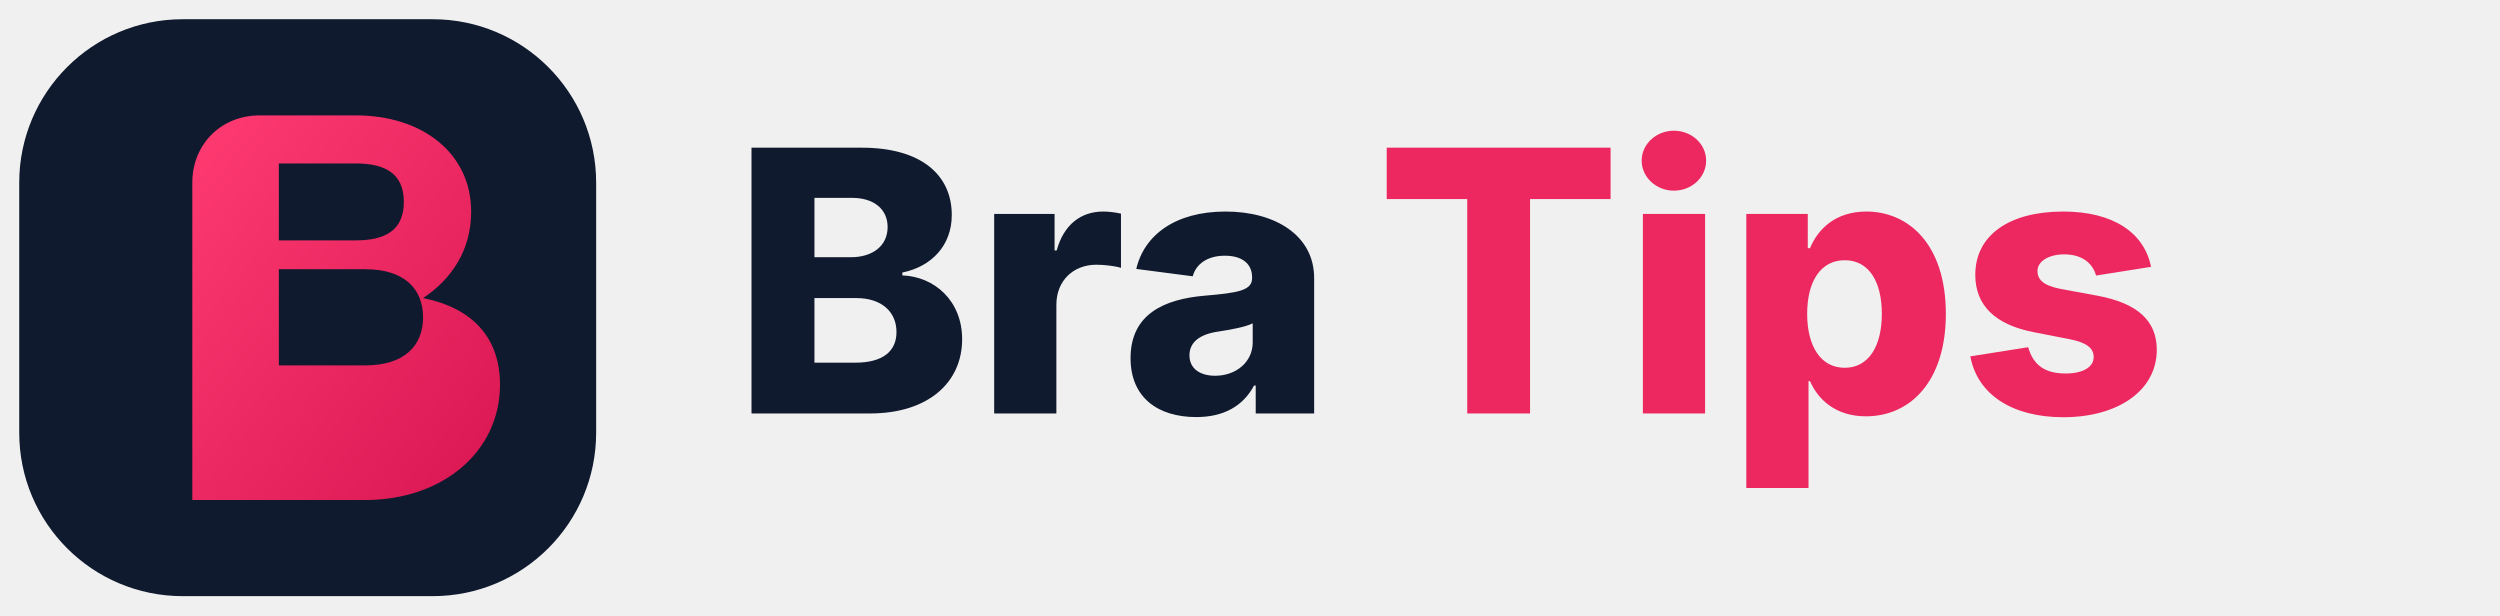
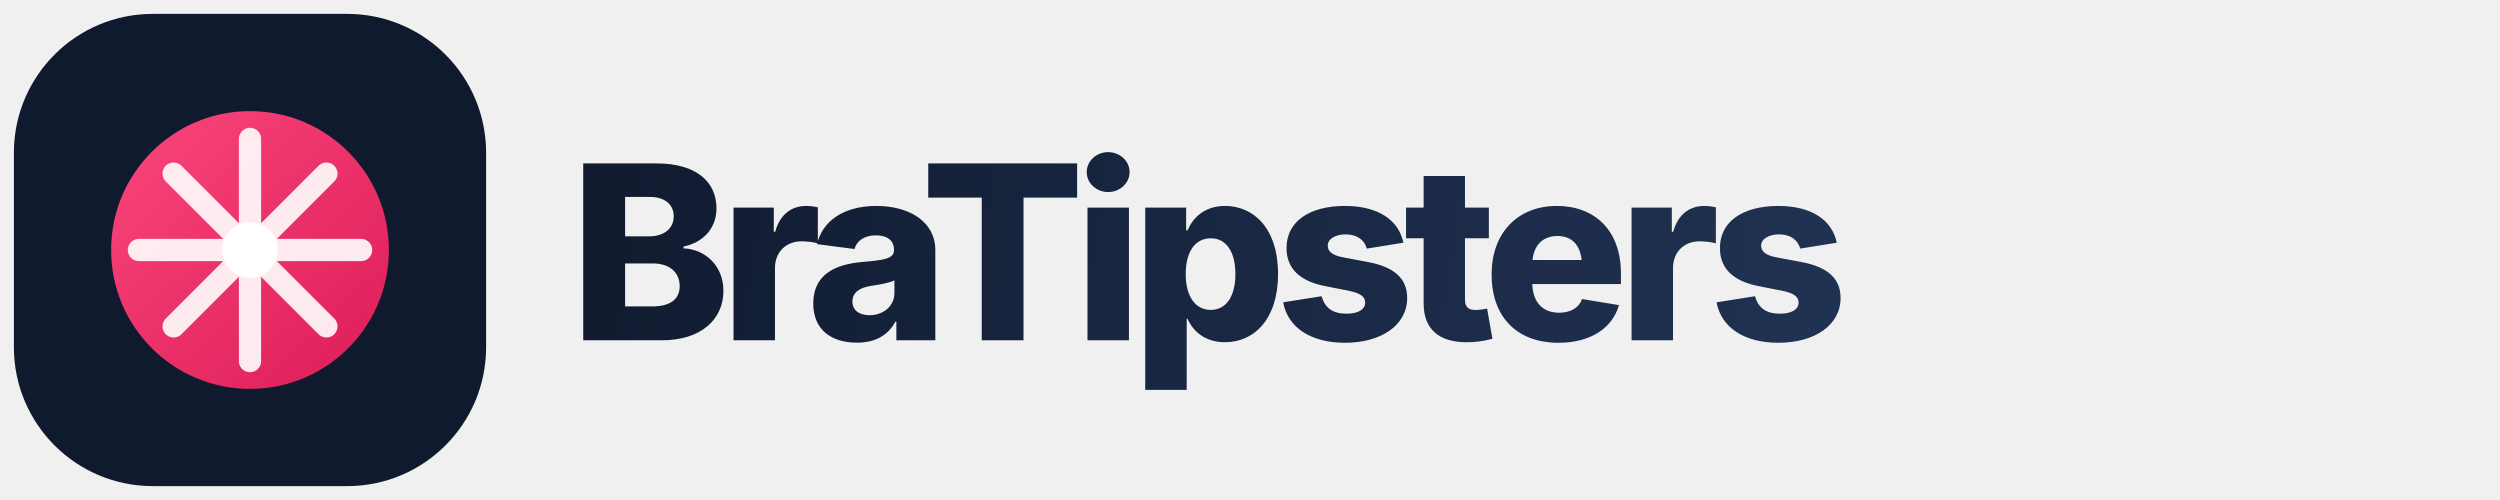
- <svg xmlns="http://www.w3.org/2000/svg" viewBox="0 0 260 64" role="img" aria-labelledby="title desc">
+ <svg xmlns="http://www.w3.org/2000/svg" viewBox="0 0 360 72" role="img" aria-labelledby="title desc">
  <defs>
-     <linearGradient id="g" x1="0" y1="0" x2="1" y2="1">
-       <stop stop-color="#ff3b72" />
+     <linearGradient id="mark" x1="8" y1="8" x2="60" y2="64" gradientUnits="userSpaceOnUse">
+       <stop stop-color="#ff4f82" />
      <stop offset="1" stop-color="#d91652" />
    </linearGradient>
+     <linearGradient id="word" x1="75" y1="20" x2="320" y2="58" gradientUnits="userSpaceOnUse">
+       <stop stop-color="#101a2e" />
+       <stop offset="1" stop-color="#25395d" />
+     </linearGradient>
  </defs>
-   <rect x="2" y="2" width="60" height="60" rx="17" fill="#101a2e" />
-   <path d="M20 42V19c0-4 3-7 7-7h10c7 0 12 4 12 10 0 4-2 7-5 9 5 1 8 4 8 9 0 7-6 12-14 12H20zm9-17h8c3 0 5-1 5-4s-2-4-5-4h-8v8zm0 13h9c4 0 6-2 6-5s-2-5-6-5h-9v10z" fill="url(#g)" />
-   <text x="76" y="43" font-family="Inter,Arial,sans-serif" font-size="38" font-weight="800" fill="#101a2e">Bra</text>
-   <text x="143" y="43" font-family="Inter,Arial,sans-serif" font-size="38" font-weight="800" fill="#ed275f">Tips</text>
+   <rect x="2" y="2" width="68" height="68" rx="20" fill="#101a2e" />
+   <circle cx="36" cy="36" r="20" fill="url(#mark)" />
+   <path d="M36 20v32M20 36h32M25 25l22 22M47 25L25 47" stroke="#fff" stroke-width="3.2" stroke-linecap="round" opacity=".9" />
+   <circle cx="36" cy="36" r="4" fill="#fff" />
+   <text x="82" y="49" font-family="Inter,Arial,sans-serif" font-size="35" font-weight="800" letter-spacing="-1.6" fill="url(#word)">BraTipsters</text>
</svg>
